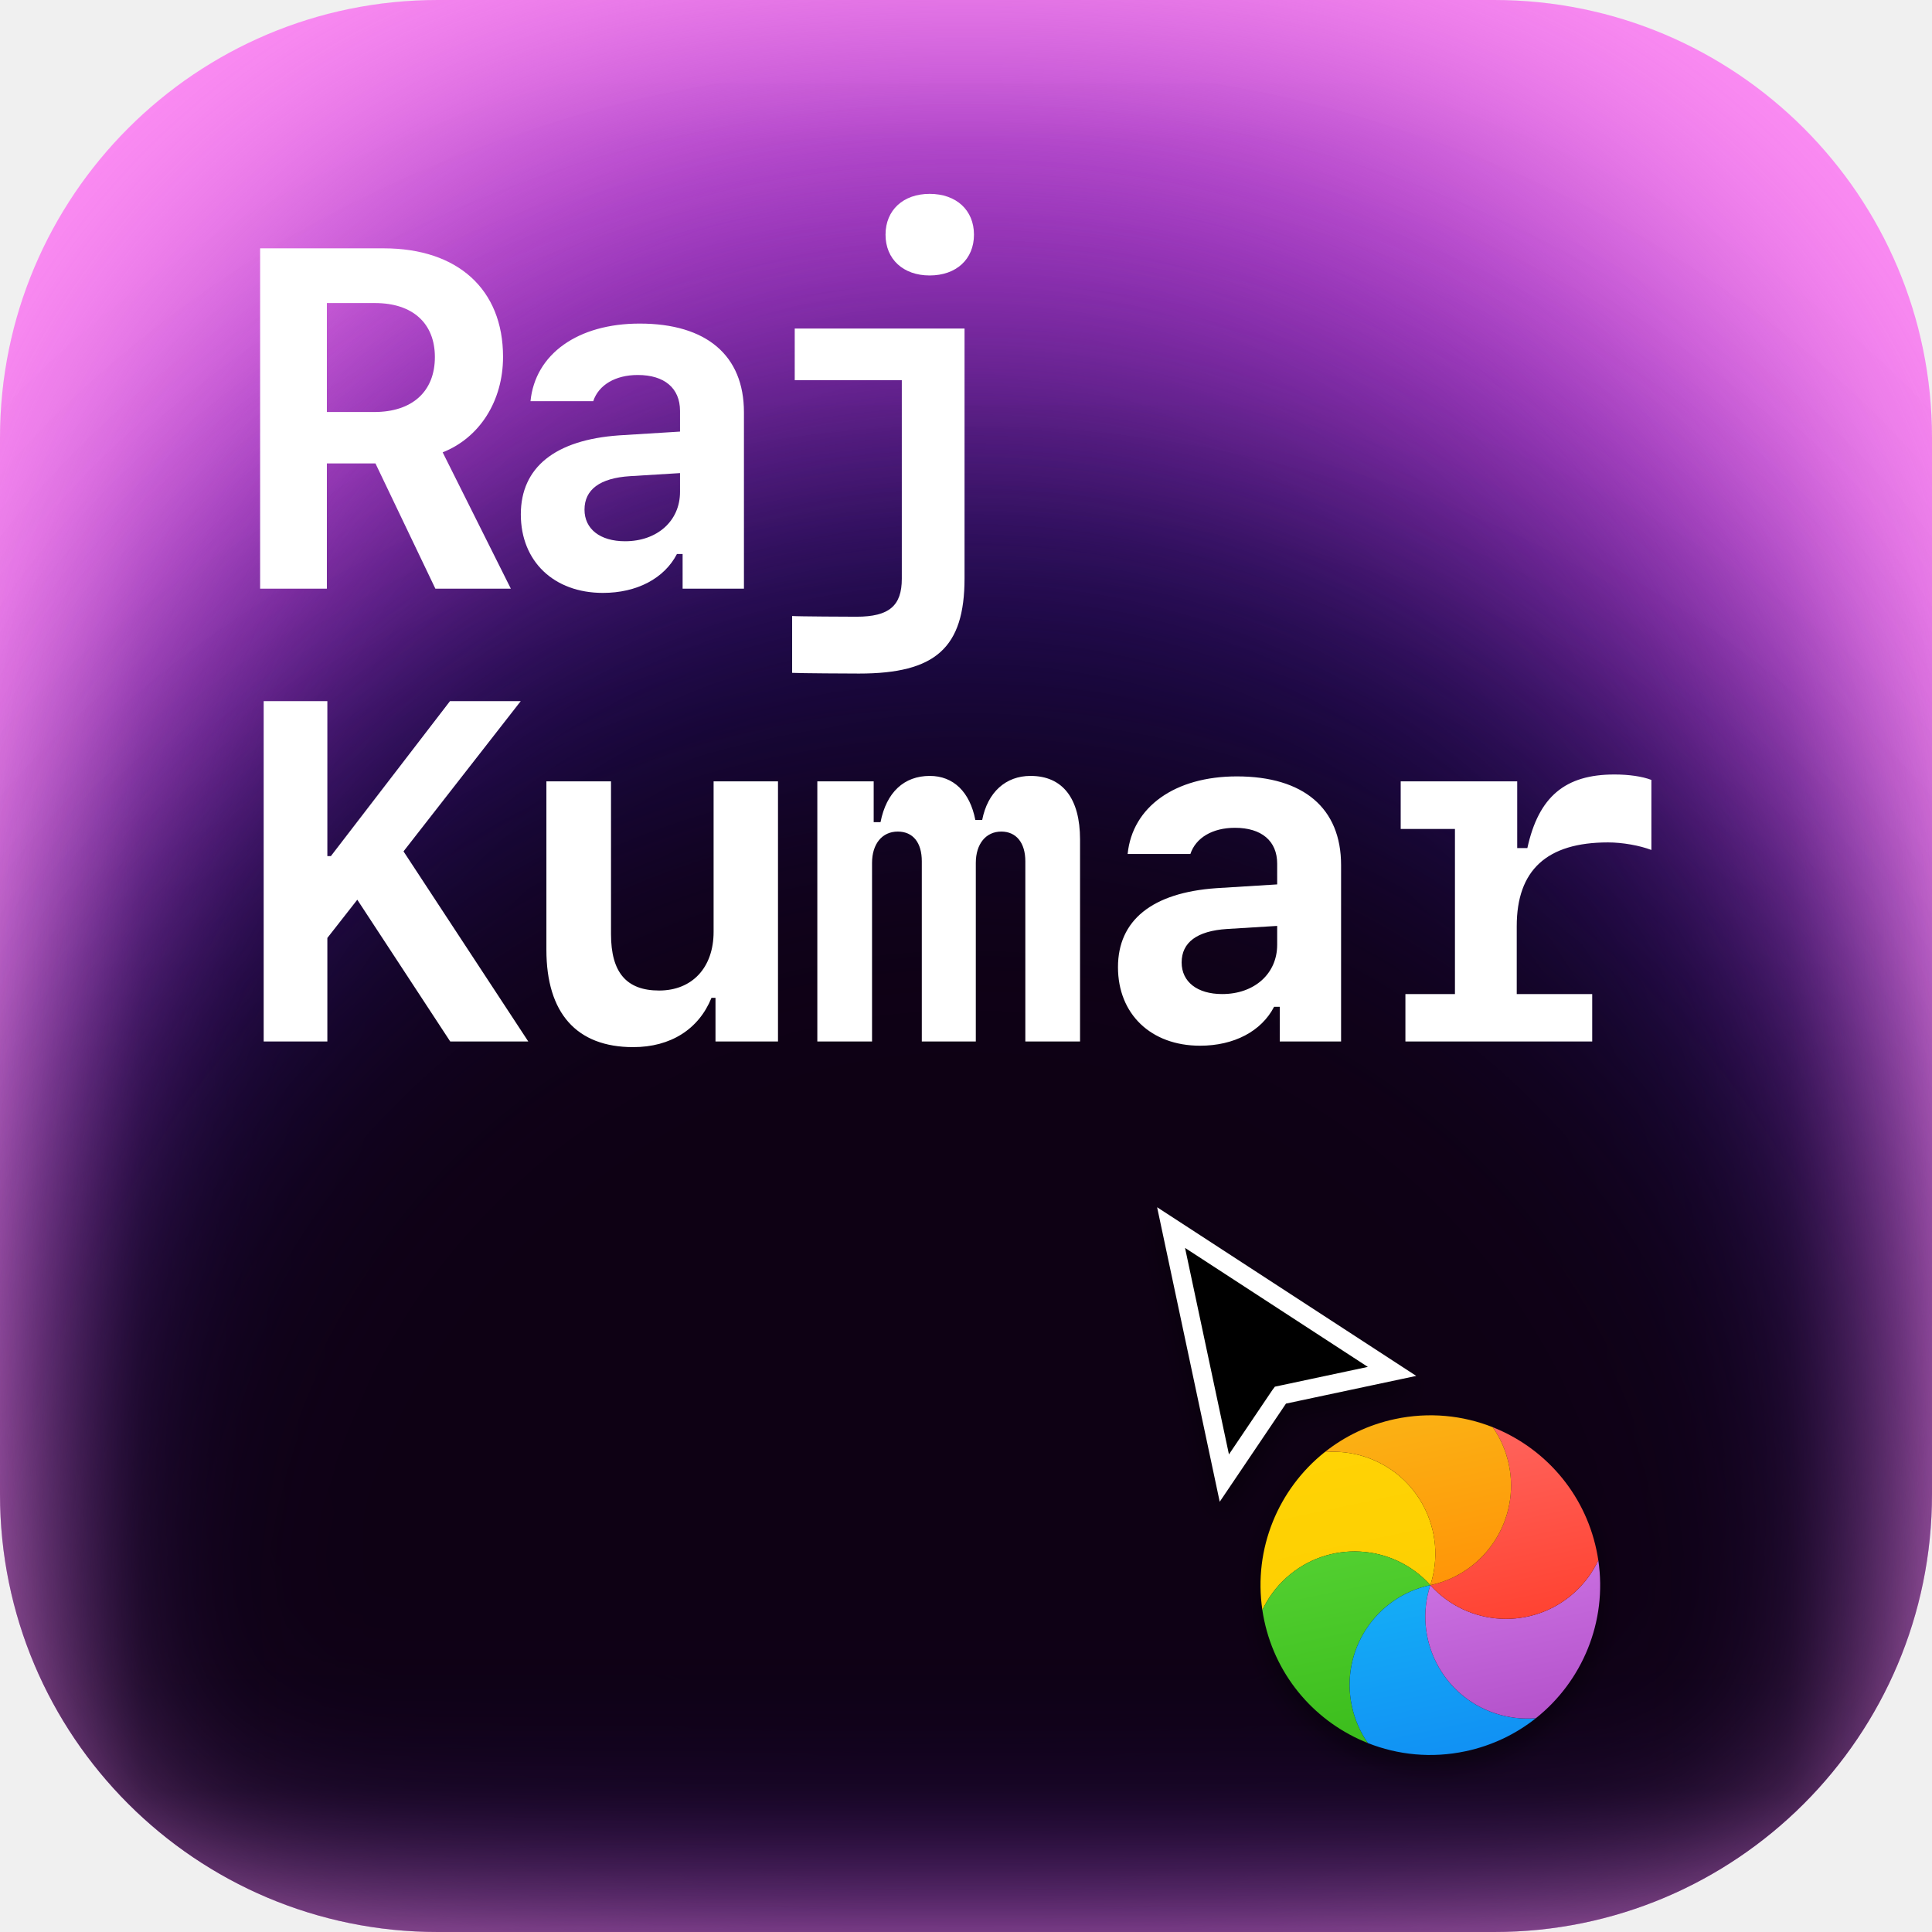
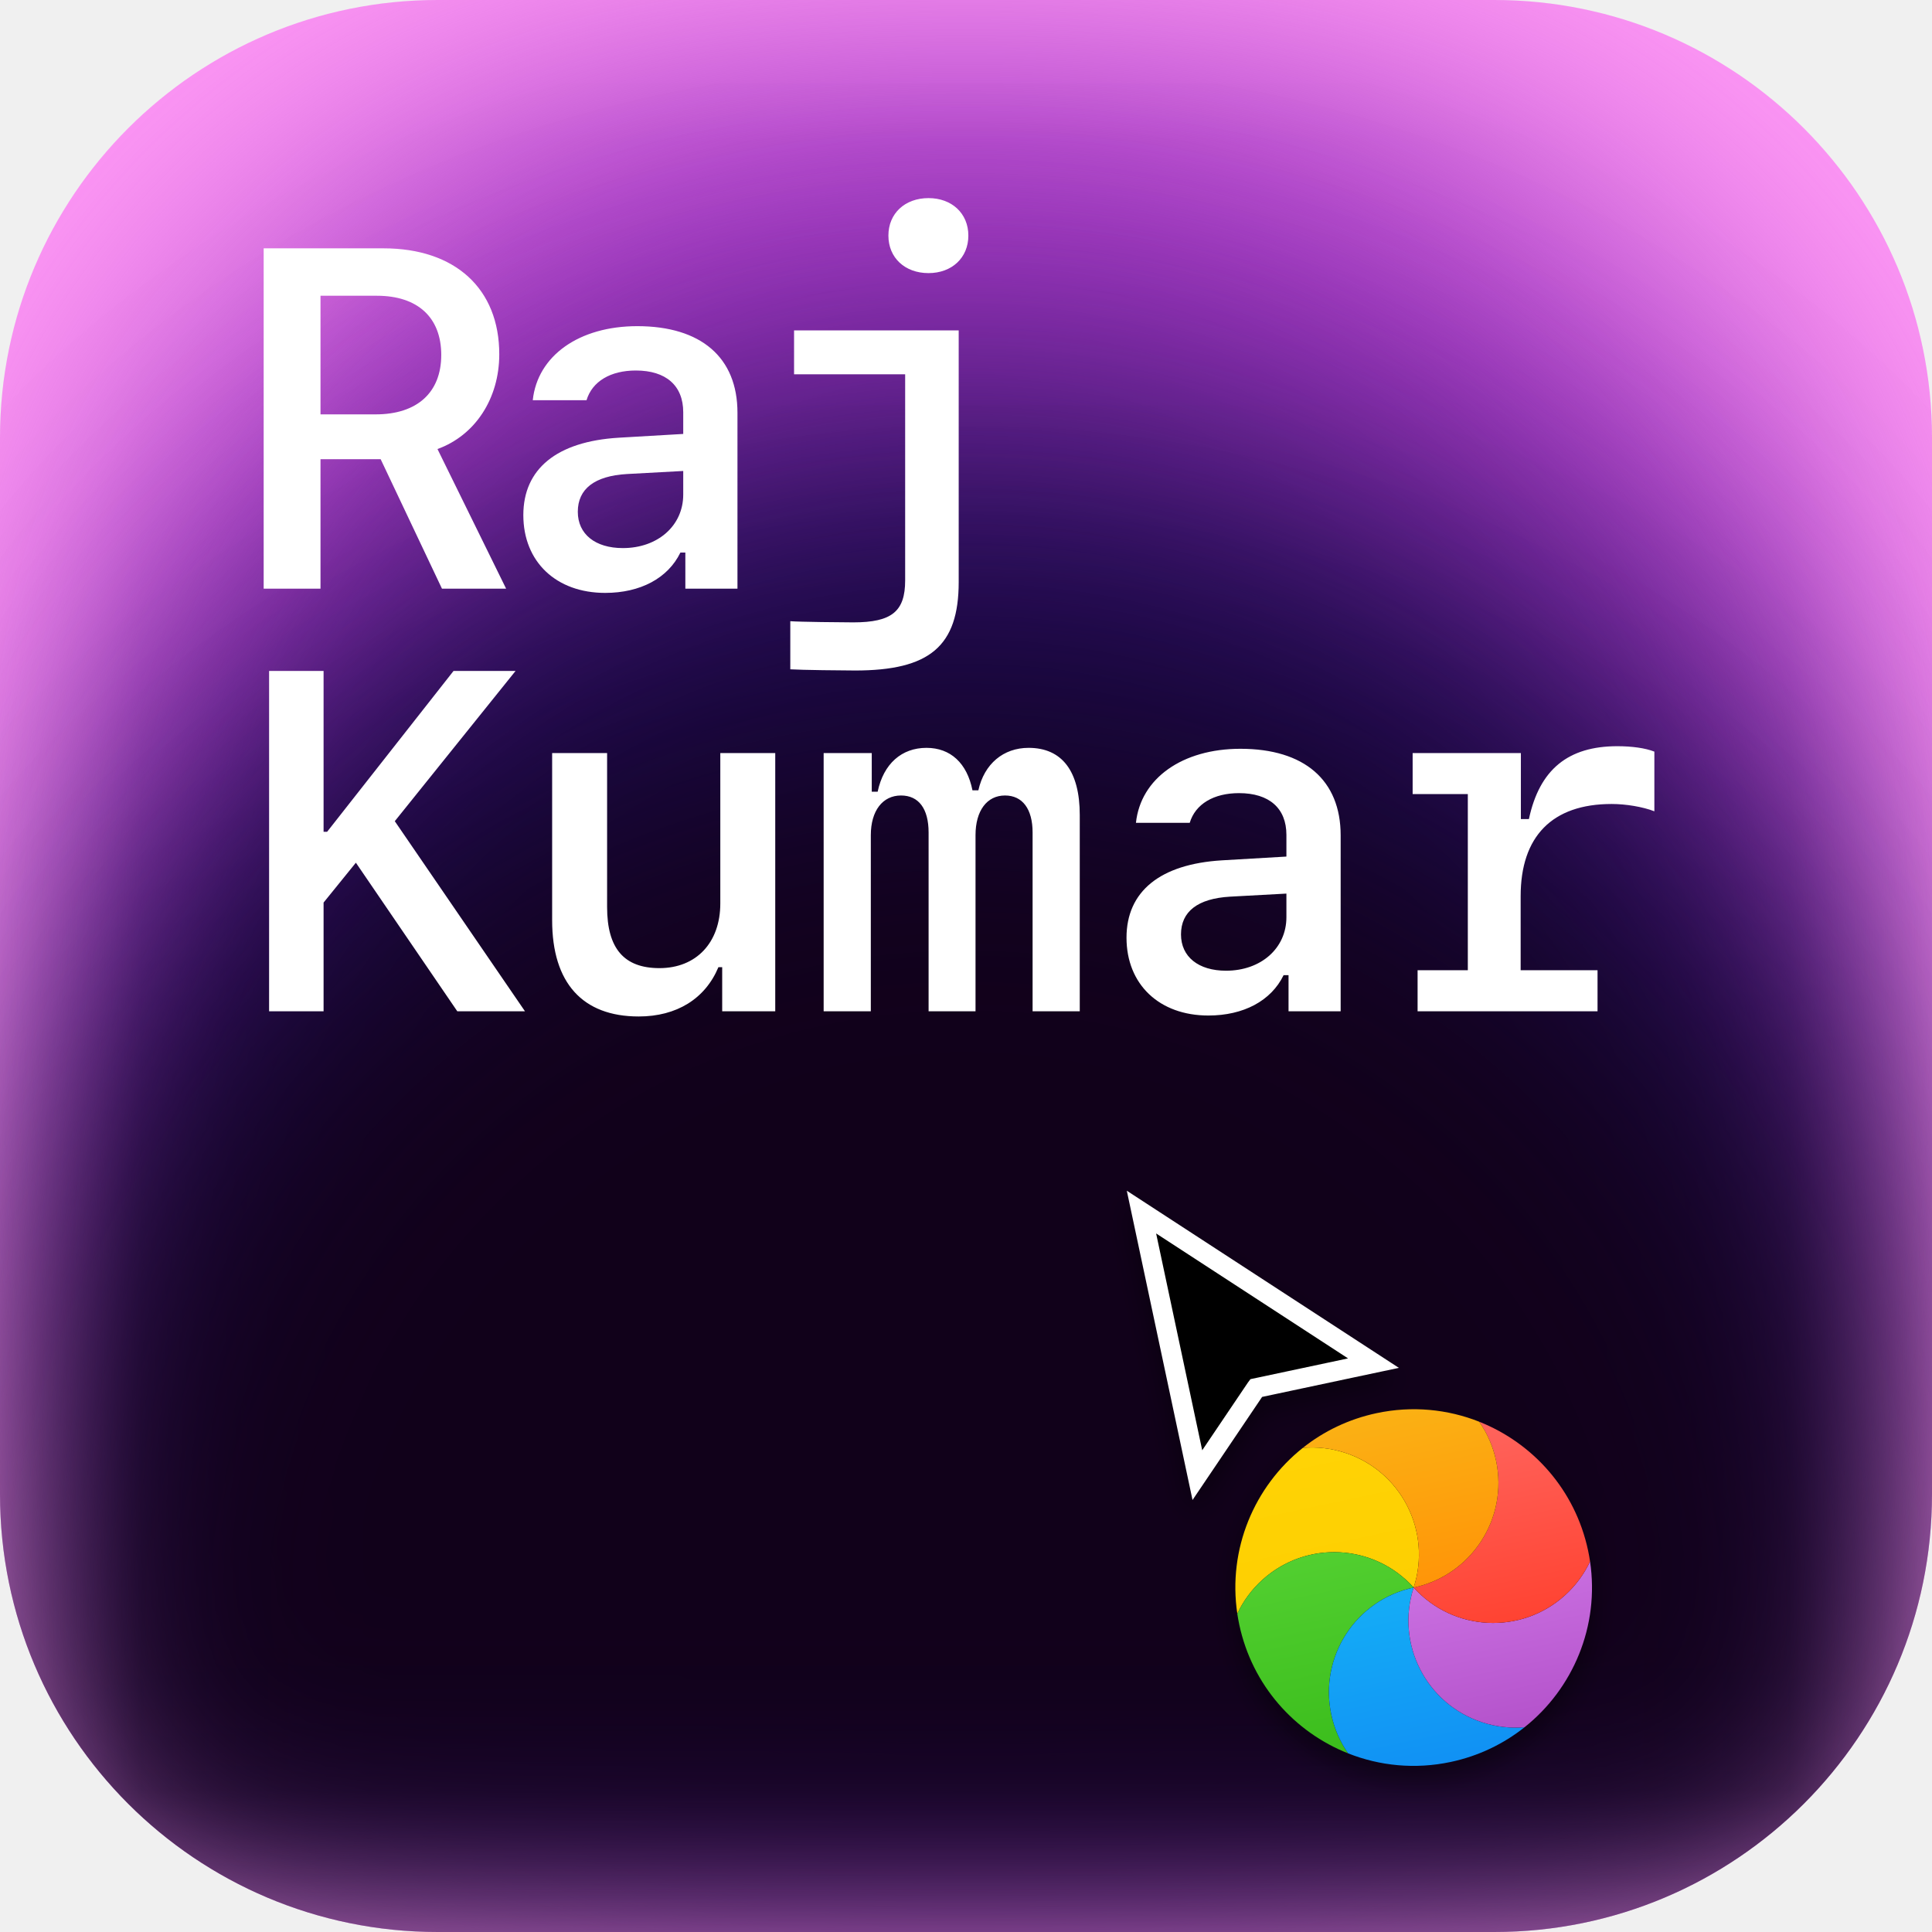
<svg xmlns="http://www.w3.org/2000/svg" width="128" height="128" viewBox="0 0 128 128" fill="none">
-   <g clip-path="url(#clip0_192_555)">
-     <rect width="128" height="128" rx="29" fill="#FF8FF4" />
-     <g filter="url(#filter0_f_192_555)">
+   <g clip-path="url(#clip0_198_298)">
+     <rect width="128" height="128" rx="29" fill="#FF99F5" />
+     <g filter="url(#filter0_f_198_298)">
      <circle cx="64" cy="64" r="64" transform="rotate(-180 64 64.0001)" fill="#A236C3" />
    </g>
-     <g filter="url(#filter1_f_192_555)">
+     <g filter="url(#filter1_f_198_298)">
      <circle cx="64" cy="89.567" r="64" transform="rotate(-180 64 89.5669)" fill="#1D0A52" />
    </g>
-     <g filter="url(#filter2_f_192_555)">
-       <circle cx="64" cy="110.87" r="64" transform="rotate(-180 64 110.87)" fill="#0E0114" />
+     <g filter="url(#filter2_f_198_298)">
+       <circle cx="64" cy="110.87" r="64" transform="rotate(-180 64 110.87)" fill="#11011A" />
    </g>
-     <path d="M24.875 30.703H21.656V39H17.234V16.453H25.422C30.328 16.453 33.328 19.172 33.328 23.641C33.328 26.562 31.781 29 29.328 29.969L33.844 39H28.844L24.875 30.703ZM21.656 20.078V27.297H24.797C27.312 27.297 28.812 25.938 28.812 23.656C28.812 21.422 27.344 20.078 24.844 20.078H21.656ZM39.944 39.281C36.694 39.281 34.506 37.188 34.506 34.078C34.506 30.969 36.772 29.141 41.022 28.844L45.053 28.594V27.219C45.053 25.719 44.022 24.844 42.256 24.844C40.772 24.844 39.663 25.5 39.303 26.578H35.147C35.459 23.453 38.288 21.438 42.381 21.438C46.803 21.438 49.288 23.547 49.288 27.312V39H45.225V36.703H44.85C44.006 38.328 42.194 39.281 39.944 39.281ZM41.413 35.859C43.538 35.859 45.053 34.516 45.053 32.594V31.344L41.741 31.547C39.741 31.672 38.725 32.438 38.725 33.766C38.725 35.047 39.756 35.859 41.413 35.859ZM61.591 18.25C59.841 18.25 58.669 17.172 58.669 15.547C58.669 13.922 59.841 12.844 61.591 12.844C63.356 12.844 64.528 13.922 64.528 15.547C64.528 17.172 63.356 18.25 61.591 18.25ZM63.903 21.766V38.312C63.903 42.922 61.981 44.625 56.919 44.625C56.403 44.625 52.966 44.609 52.481 44.578V40.812C52.841 40.844 56.309 40.859 56.747 40.859C58.919 40.859 59.747 40.125 59.747 38.344V25.188H52.653V21.766H63.903Z" fill="white" style="mix-blend-mode:color-dodge" />
-     <path d="M21.688 69H17.469V46.453H21.688V56.719H21.922L29.812 46.453H34.5L26.734 56.406L35 69H29.828L23.672 59.609L21.688 62.141V69ZM51.544 51.766V69H47.403V66.109H47.138C46.294 68.188 44.434 69.375 41.95 69.375C38.2 69.375 36.2 67.125 36.2 62.922V51.766H40.481V61.891C40.481 64.422 41.497 65.625 43.669 65.625C45.856 65.625 47.278 64.109 47.278 61.734V51.766H51.544ZM71.556 55.625V69H67.931V57.062C67.931 55.828 67.322 55.094 66.338 55.094C65.322 55.094 64.65 55.906 64.65 57.172V69H61.072V57.062C61.072 55.828 60.494 55.094 59.478 55.094C58.447 55.094 57.775 55.906 57.775 57.172V69H54.15V51.766H57.884V54.469H58.337C58.728 52.484 59.9 51.406 61.603 51.406C63.166 51.406 64.259 52.469 64.619 54.328H65.072C65.431 52.484 66.634 51.406 68.275 51.406C70.4 51.406 71.556 52.891 71.556 55.625ZM79.506 69.281C76.256 69.281 74.069 67.188 74.069 64.078C74.069 60.969 76.334 59.141 80.584 58.844L84.616 58.594V57.219C84.616 55.719 83.584 54.844 81.819 54.844C80.334 54.844 79.225 55.5 78.866 56.578H74.709C75.022 53.453 77.85 51.438 81.944 51.438C86.366 51.438 88.85 53.547 88.85 57.312V69H84.787V66.703H84.412C83.569 68.328 81.756 69.281 79.506 69.281ZM80.975 65.859C83.1 65.859 84.616 64.516 84.616 62.594V61.344L81.303 61.547C79.303 61.672 78.287 62.438 78.287 63.766C78.287 65.047 79.319 65.859 80.975 65.859ZM100.488 61.359V65.859H105.488V69H93.112V65.859H96.394V54.922H92.8V51.766H100.519V56.188H101.191C101.941 52.766 103.706 51.312 106.956 51.312C107.925 51.312 108.8 51.438 109.409 51.672V56.312C108.628 56.016 107.503 55.812 106.534 55.812C102.472 55.812 100.488 57.656 100.488 61.359Z" fill="white" />
-     <g filter="url(#filter3_d_192_555)">
-       <path d="M87.767 96.207C88.641 96.132 89.543 96.226 90.43 96.514C93.975 97.666 95.916 101.474 94.764 105.02C92.269 102.25 88.001 102.026 85.231 104.52C84.539 105.143 84.006 105.876 83.635 106.669C83.027 102.593 84.705 98.641 87.767 96.207Z" fill="url(#paint0_linear_192_555)" />
-       <path d="M83.634 106.669C84.006 105.876 84.539 105.143 85.23 104.52C88.001 102.026 92.269 102.25 94.763 105.02C91.117 105.795 88.789 109.379 89.564 113.026C89.758 113.937 90.126 114.765 90.628 115.484C87.243 114.143 84.573 111.187 83.759 107.359C83.71 107.129 83.668 106.899 83.634 106.669Z" fill="url(#paint1_linear_192_555)" />
-       <path d="M90.628 115.484C90.126 114.765 89.758 113.937 89.564 113.026C88.789 109.38 91.117 105.795 94.763 105.02C93.611 108.566 95.551 112.374 99.097 113.526C99.983 113.814 100.886 113.908 101.76 113.833C100.44 114.882 98.863 115.65 97.102 116.024C94.852 116.502 92.617 116.272 90.628 115.484Z" fill="url(#paint2_linear_192_555)" />
-       <path d="M101.76 113.833C100.886 113.908 99.983 113.813 99.097 113.525C95.552 112.374 93.611 108.565 94.763 105.02C97.258 107.79 101.526 108.014 104.296 105.52C104.988 104.897 105.521 104.164 105.892 103.371C106.5 107.447 104.821 111.398 101.76 113.833Z" fill="url(#paint3_linear_192_555)" />
-       <path d="M105.892 103.371C105.52 104.164 104.988 104.897 104.296 105.52C101.526 108.014 97.258 107.791 94.763 105.02C98.41 104.245 100.737 100.661 99.962 97.014C99.769 96.103 99.4 95.275 98.898 94.556C102.283 95.897 104.954 98.853 105.767 102.681C105.816 102.911 105.858 103.141 105.892 103.371Z" fill="url(#paint4_linear_192_555)" />
-       <path d="M98.899 94.556C99.4 95.275 99.769 96.103 99.963 97.014C100.738 100.66 98.41 104.245 94.763 105.02C95.915 101.474 93.975 97.666 90.43 96.514C89.543 96.226 88.641 96.132 87.767 96.207C89.087 95.158 90.663 94.39 92.424 94.016C94.674 93.537 96.91 93.768 98.899 94.556Z" fill="url(#paint5_linear_192_555)" />
-       <path d="M78.854 82.154L77.587 81.33L77.901 82.808L80.809 96.487L81.115 97.927L81.939 96.707L84.815 92.445L84.824 92.433L90.753 91.172L92.226 90.859L90.964 90.037L78.854 82.154Z" fill="black" stroke="white" stroke-width="1.25" />
+     <path d="M25.219 30.422H21.234V39H17.469V16.453H25.406C30.156 16.453 33.078 19.125 33.078 23.469C33.078 26.406 31.484 28.844 28.984 29.75L33.531 39H29.281L25.219 30.422ZM21.234 19.594V27.453H24.891C27.641 27.453 29.234 26 29.234 23.516C29.234 21.031 27.672 19.594 24.969 19.594H21.234ZM40.094 39.281C36.844 39.281 34.672 37.219 34.672 34.125C34.672 31.062 36.891 29.25 40.984 29L45.266 28.75V27.312C45.266 25.547 44.125 24.547 42.125 24.547C40.453 24.547 39.234 25.266 38.859 26.516H35.297C35.609 23.562 38.375 21.609 42.219 21.609C46.453 21.609 48.859 23.688 48.859 27.344V39H45.406V36.609H45.078C44.25 38.312 42.422 39.281 40.094 39.281ZM41.266 36.312C43.578 36.312 45.266 34.828 45.266 32.766V31.203L41.531 31.406C39.391 31.531 38.281 32.391 38.281 33.906C38.281 35.391 39.438 36.312 41.266 36.312ZM61.516 18.094C59.953 18.094 58.859 17.078 58.859 15.609C58.859 14.141 59.953 13.125 61.516 13.125C63.062 13.125 64.156 14.141 64.156 15.609C64.156 17.078 63.062 18.094 61.516 18.094ZM63.516 21.891V38.562C63.516 42.812 61.594 44.422 56.656 44.422C55.891 44.422 53.094 44.391 52.359 44.344V41.156C52.891 41.203 55.859 41.234 56.531 41.234C59.094 41.234 59.969 40.5 59.969 38.453V24.797H52.609V21.891H63.516Z" fill="white" style="mix-blend-mode:color-dodge" />
+     <path d="M21.438 67H17.828V44.453H21.438V55.109H21.672L30.047 44.453H34.156L26.156 54.406L34.781 67H30.297L23.578 57.156L21.438 59.797V67ZM51.362 49.891V67H47.847V64.078H47.597C46.722 66.172 44.831 67.344 42.316 67.344C38.597 67.344 36.581 65.125 36.581 60.969V49.891H40.222V60.094C40.222 62.844 41.347 64.141 43.691 64.141C46.128 64.141 47.722 62.453 47.722 59.859V49.891H51.362ZM71.537 54V67H68.412V55.156C68.412 53.594 67.741 52.703 66.584 52.703C65.381 52.703 64.631 53.719 64.631 55.328V67H61.522V55.156C61.522 53.578 60.866 52.703 59.694 52.703C58.475 52.703 57.694 53.719 57.694 55.328V67H54.569V49.891H57.756V52.453H58.147C58.538 50.594 59.741 49.547 61.381 49.547C62.975 49.547 64.069 50.562 64.428 52.359H64.819C65.209 50.609 66.475 49.547 68.147 49.547C70.366 49.547 71.537 51.094 71.537 54ZM80.056 67.281C76.806 67.281 74.634 65.219 74.634 62.125C74.634 59.062 76.853 57.25 80.947 57L85.228 56.75V55.312C85.228 53.547 84.088 52.547 82.088 52.547C80.416 52.547 79.197 53.266 78.822 54.516H75.259C75.572 51.562 78.338 49.609 82.181 49.609C86.416 49.609 88.822 51.688 88.822 55.344V67H85.369V64.609H85.041C84.213 66.312 82.384 67.281 80.056 67.281ZM81.228 64.312C83.541 64.312 85.228 62.828 85.228 60.766V59.203L81.494 59.406C79.353 59.531 78.244 60.391 78.244 61.906C78.244 63.391 79.4 64.312 81.228 64.312ZM100.747 59.375V64.281H105.841V67H93.919V64.281H97.247V52.609H93.591V49.891H100.762V54.266H101.294C101.997 50.969 103.903 49.438 107.153 49.438C108.122 49.438 109.012 49.562 109.606 49.797V53.75C108.841 53.453 107.716 53.266 106.778 53.266C102.825 53.266 100.747 55.422 100.747 59.375Z" fill="white" />
+     <g filter="url(#filter3_d_198_298)">
+       <path d="M86.314 95.926C87.231 95.847 88.179 95.946 89.109 96.249C92.832 97.458 94.87 101.457 93.66 105.179C91.041 102.27 86.559 102.035 83.65 104.655C82.924 105.309 82.365 106.078 81.975 106.911C81.336 102.631 83.099 98.482 86.314 95.926Z" fill="url(#paint0_linear_198_298)" />
+       <path d="M81.974 106.911C82.364 106.079 82.924 105.309 83.65 104.655C86.559 102.036 91.04 102.27 93.659 105.179C89.831 105.993 87.387 109.757 88.2 113.586C88.404 114.542 88.791 115.412 89.317 116.166C85.764 114.758 82.959 111.654 82.105 107.635C82.054 107.394 82.01 107.152 81.974 106.911Z" fill="url(#paint1_linear_198_298)" />
+       <path d="M89.317 116.166C88.791 115.412 88.404 114.542 88.2 113.586C87.387 109.757 89.831 105.993 93.659 105.179C92.45 108.902 94.487 112.901 98.21 114.11C99.141 114.413 100.088 114.512 101.006 114.433C99.62 115.535 97.965 116.341 96.115 116.734C93.753 117.236 91.406 116.994 89.317 116.166Z" fill="url(#paint2_linear_198_298)" />
+       <path d="M101.006 114.433C100.089 114.512 99.141 114.412 98.21 114.11C94.487 112.9 92.45 108.902 93.66 105.179C96.279 108.088 100.76 108.323 103.669 105.704C104.395 105.05 104.955 104.28 105.345 103.448C105.983 107.728 104.221 111.877 101.006 114.433Z" fill="url(#paint3_linear_198_298)" />
+       <path d="M105.345 103.448C104.955 104.28 104.395 105.05 103.669 105.704C100.76 108.323 96.279 108.088 93.659 105.179C97.488 104.366 99.932 100.602 99.118 96.773C98.915 95.817 98.528 94.947 98.001 94.193C101.555 95.601 104.36 98.704 105.214 102.724C105.265 102.965 105.309 103.207 105.345 103.448Z" fill="url(#paint4_linear_198_298)" />
+       <path d="M98.002 94.192C98.528 94.947 98.916 95.817 99.119 96.773C99.933 100.602 97.489 104.365 93.66 105.179C94.869 101.457 92.832 97.458 89.109 96.249C88.179 95.946 87.231 95.847 86.314 95.926C87.699 94.824 89.355 94.018 91.204 93.625C93.566 93.123 95.913 93.365 98.002 94.192Z" fill="url(#paint5_linear_198_298)" />
+       <path d="M76.955 81.17L75.625 80.304L75.955 81.856L79.008 96.22L79.329 97.732L80.194 96.451L83.214 91.975L83.223 91.963L89.448 90.639L90.996 90.311L89.67 89.448L76.955 81.17Z" fill="black" stroke="white" stroke-width="1.312" />
    </g>
  </g>
  <defs>
-     <filter id="filter0_f_192_555" x="-20" y="-20" width="168" height="168" filterUnits="userSpaceOnUse" color-interpolation-filters="sRGB">
+     <filter id="filter0_f_198_298" x="-20" y="-20" width="168" height="168" filterUnits="userSpaceOnUse" color-interpolation-filters="sRGB">
      <feFlood flood-opacity="0" result="BackgroundImageFix" />
      <feBlend mode="normal" in="SourceGraphic" in2="BackgroundImageFix" result="shape" />
-       <feGaussianBlur stdDeviation="10" result="effect1_foregroundBlur_192_555" />
+       <feGaussianBlur stdDeviation="10" result="effect1_foregroundBlur_198_298" />
    </filter>
-     <filter id="filter1_f_192_555" x="-20" y="5.567" width="168" height="168" filterUnits="userSpaceOnUse" color-interpolation-filters="sRGB">
+     <filter id="filter1_f_198_298" x="-20" y="5.567" width="168" height="168" filterUnits="userSpaceOnUse" color-interpolation-filters="sRGB">
      <feFlood flood-opacity="0" result="BackgroundImageFix" />
      <feBlend mode="normal" in="SourceGraphic" in2="BackgroundImageFix" result="shape" />
-       <feGaussianBlur stdDeviation="10" result="effect1_foregroundBlur_192_555" />
+       <feGaussianBlur stdDeviation="10" result="effect1_foregroundBlur_198_298" />
    </filter>
-     <filter id="filter2_f_192_555" x="-20" y="26.87" width="168" height="168" filterUnits="userSpaceOnUse" color-interpolation-filters="sRGB">
+     <filter id="filter2_f_198_298" x="-20" y="26.87" width="168" height="168" filterUnits="userSpaceOnUse" color-interpolation-filters="sRGB">
      <feFlood flood-opacity="0" result="BackgroundImageFix" />
      <feBlend mode="normal" in="SourceGraphic" in2="BackgroundImageFix" result="shape" />
-       <feGaussianBlur stdDeviation="10" result="effect1_foregroundBlur_192_555" />
+       <feGaussianBlur stdDeviation="10" result="effect1_foregroundBlur_198_298" />
    </filter>
-     <filter id="filter3_d_192_555" x="66.333" y="72.166" width="50.776" height="50.776" filterUnits="userSpaceOnUse" color-interpolation-filters="sRGB">
+     <filter id="filter3_d_198_298" x="63.808" y="70.683" width="53.315" height="53.315" filterUnits="userSpaceOnUse" color-interpolation-filters="sRGB">
      <feFlood flood-opacity="0" result="BackgroundImageFix" />
      <feColorMatrix in="SourceAlpha" type="matrix" values="0 0 0 0 0 0 0 0 0 0 0 0 0 0 0 0 0 0 127 0" result="hardAlpha" />
-       <feOffset dy="0.833" />
-       <feGaussianBlur stdDeviation="0.833" />
+       <feOffset dy="0.875" />
+       <feGaussianBlur stdDeviation="0.875" />
      <feColorMatrix type="matrix" values="0 0 0 0 0 0 0 0 0 0 0 0 0 0 0 0 0 0 0.44 0" />
-       <feBlend mode="normal" in2="BackgroundImageFix" result="effect1_dropShadow_192_555" />
-       <feBlend mode="normal" in="SourceGraphic" in2="effect1_dropShadow_192_555" result="shape" />
+       <feBlend mode="normal" in2="BackgroundImageFix" result="effect1_dropShadow_198_298" />
+       <feBlend mode="normal" in="SourceGraphic" in2="effect1_dropShadow_198_298" result="shape" />
    </filter>
-     <linearGradient id="paint0_linear_192_555" x1="81.686" y1="97.5" x2="83.78" y2="107.354" gradientUnits="userSpaceOnUse">
+     <linearGradient id="paint0_linear_198_298" x1="79.928" y1="97.283" x2="82.128" y2="107.631" gradientUnits="userSpaceOnUse">
      <stop stop-color="#FFD305" />
      <stop offset="1" stop-color="#FDCF01" />
    </linearGradient>
-     <linearGradient id="paint1_linear_192_555" x1="83.057" y1="104.057" x2="85.708" y2="116.529" gradientUnits="userSpaceOnUse">
+     <linearGradient id="paint1_linear_198_298" x1="81.368" y1="104.168" x2="84.152" y2="117.264" gradientUnits="userSpaceOnUse">
      <stop stop-color="#52CF30" />
      <stop offset="1" stop-color="#3BBD1C" />
    </linearGradient>
-     <linearGradient id="paint2_linear_192_555" x1="88.161" y1="106.423" x2="90.5" y2="117.428" gradientUnits="userSpaceOnUse">
+     <linearGradient id="paint2_linear_198_298" x1="86.727" y1="106.653" x2="89.183" y2="118.207" gradientUnits="userSpaceOnUse">
      <stop stop-color="#14ADF6" />
      <stop offset="1" stop-color="#1191F4" />
    </linearGradient>
-     <linearGradient id="paint3_linear_192_555" x1="93.878" y1="105.208" x2="95.972" y2="115.063" gradientUnits="userSpaceOnUse">
+     <linearGradient id="paint3_linear_198_298" x1="92.73" y1="105.377" x2="94.929" y2="115.725" gradientUnits="userSpaceOnUse">
      <stop stop-color="#CA70E1" />
      <stop offset="1" stop-color="#B452CB" />
    </linearGradient>
-     <linearGradient id="paint4_linear_192_555" x1="92.814" y1="95.85" x2="95.465" y2="108.322" gradientUnits="userSpaceOnUse">
+     <linearGradient id="paint4_linear_198_298" x1="91.613" y1="95.55" x2="94.397" y2="108.647" gradientUnits="userSpaceOnUse">
      <stop stop-color="#FF645D" />
      <stop offset="1" stop-color="#FF4332" />
    </linearGradient>
-     <linearGradient id="paint5_linear_192_555" x1="87.523" y1="95.058" x2="89.862" y2="106.062" gradientUnits="userSpaceOnUse">
+     <linearGradient id="paint5_linear_198_298" x1="86.057" y1="94.719" x2="88.513" y2="106.273" gradientUnits="userSpaceOnUse">
      <stop stop-color="#FBB114" />
      <stop offset="1" stop-color="#FF9508" />
    </linearGradient>
-     <clipPath id="clip0_192_555">
+     <clipPath id="clip0_198_298">
      <rect width="128" height="128" rx="29" fill="white" />
    </clipPath>
  </defs>
</svg>
